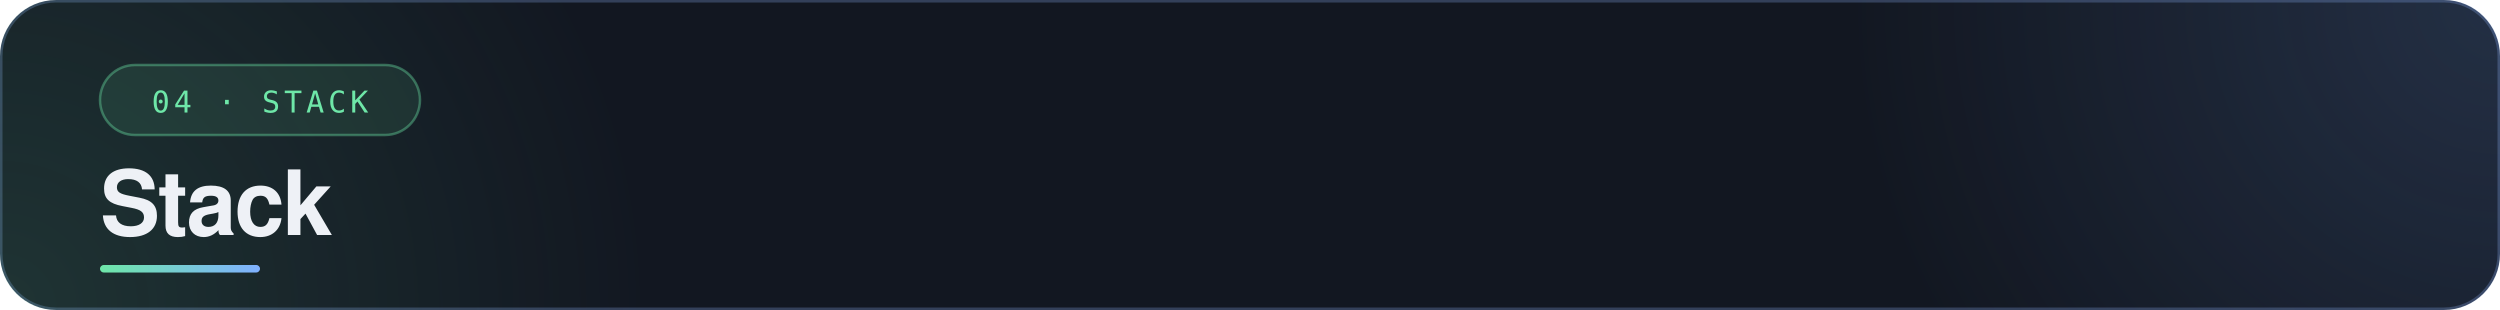
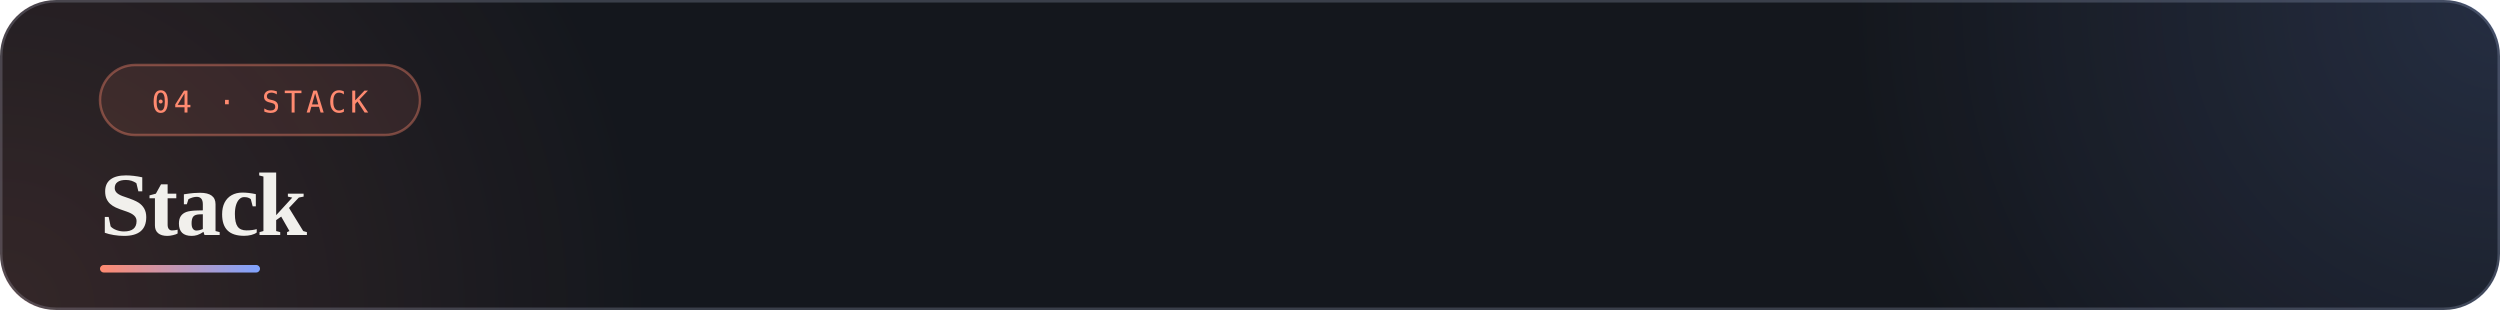
<svg xmlns="http://www.w3.org/2000/svg" width="1000" height="124" viewBox="0 0 1000 124" role="img" aria-label="04 · STACK: Stack">
  <defs>
    <linearGradient id="g" x1="0" y1="0" x2="1" y2="0">
-       <stop offset="0" stop-color="#6ee7a8" />
-       <stop offset="1" stop-color="#7fb0ff" />
+       <stop offset="0" stop-color="#ff8a70" />
+       <stop offset="1" stop-color="#7fa3ff" />
    </linearGradient>
    <radialGradient id="h1" gradientUnits="userSpaceOnUse" cx="1000" cy="0" r="260">
-       <stop offset="0" stop-color="#7fb0ff" stop-opacity="0.16" />
-       <stop offset="1" stop-color="#7fb0ff" stop-opacity="0" />
+       <stop offset="0" stop-color="#7fa3ff" stop-opacity="0.16" />
+       <stop offset="1" stop-color="#7fa3ff" stop-opacity="0" />
    </radialGradient>
    <radialGradient id="h2" gradientUnits="userSpaceOnUse" cx="0" cy="124" r="260">
-       <stop offset="0" stop-color="#6ee7a8" stop-opacity="0.14" />
-       <stop offset="1" stop-color="#6ee7a8" stop-opacity="0" />
+       <stop offset="0" stop-color="#ff8a70" stop-opacity="0.14" />
+       <stop offset="1" stop-color="#ff8a70" stop-opacity="0" />
    </radialGradient>
    <clipPath id="k">
      <rect width="1000" height="124" rx="22" />
    </clipPath>
  </defs>
-   <rect x="0.5" y="0.5" width="999" height="123" rx="22" fill="#121721" stroke="#33405a" />
+   <rect x="0.5" y="0.5" width="999" height="123" rx="22" fill="#14171d" stroke="#3a3f4a" />
  <g clip-path="url(#k)">
    <rect width="1000" height="124" fill="url(#h1)" />
    <rect width="1000" height="124" fill="url(#h2)" />
  </g>
-   <rect x="40" y="26" width="128" height="28" rx="14" fill="#6ee7a8" fill-opacity="0.10" stroke="#6ee7a8" stroke-opacity="0.38" />
-   <text x="104" y="45" text-anchor="middle" font-family="'JetBrains Mono',Menlo,Consolas,monospace" font-size="12" letter-spacing="1.6" fill="#6ee7a8">04 · STACK</text>
-   <text x="40" y="94" font-family="'Bricolage Grotesque','Instrument Sans','Segoe UI',-apple-system,Helvetica,Arial,sans-serif" font-size="36" font-weight="800" letter-spacing="-0.8" fill="#eef1f6">Stack</text>
+   <rect x="40" y="26" width="128" height="28" rx="14" fill="#ff8a70" fill-opacity="0.10" stroke="#ff8a70" stroke-opacity="0.38" />
+   <text x="104" y="45" text-anchor="middle" font-family="'IBM Plex Mono',Menlo,Consolas,monospace" font-size="12" letter-spacing="1.6" fill="#ff8a70">04 · STACK</text>
+   <text x="40" y="94" font-family="'Newsreader',Georgia,'Times New Roman',serif" font-size="36" font-weight="800" letter-spacing="-0.8" fill="#f1f0ec">Stack</text>
  <rect x="40" y="106" width="64" height="3" rx="1.5" fill="url(#g)" />
</svg>
